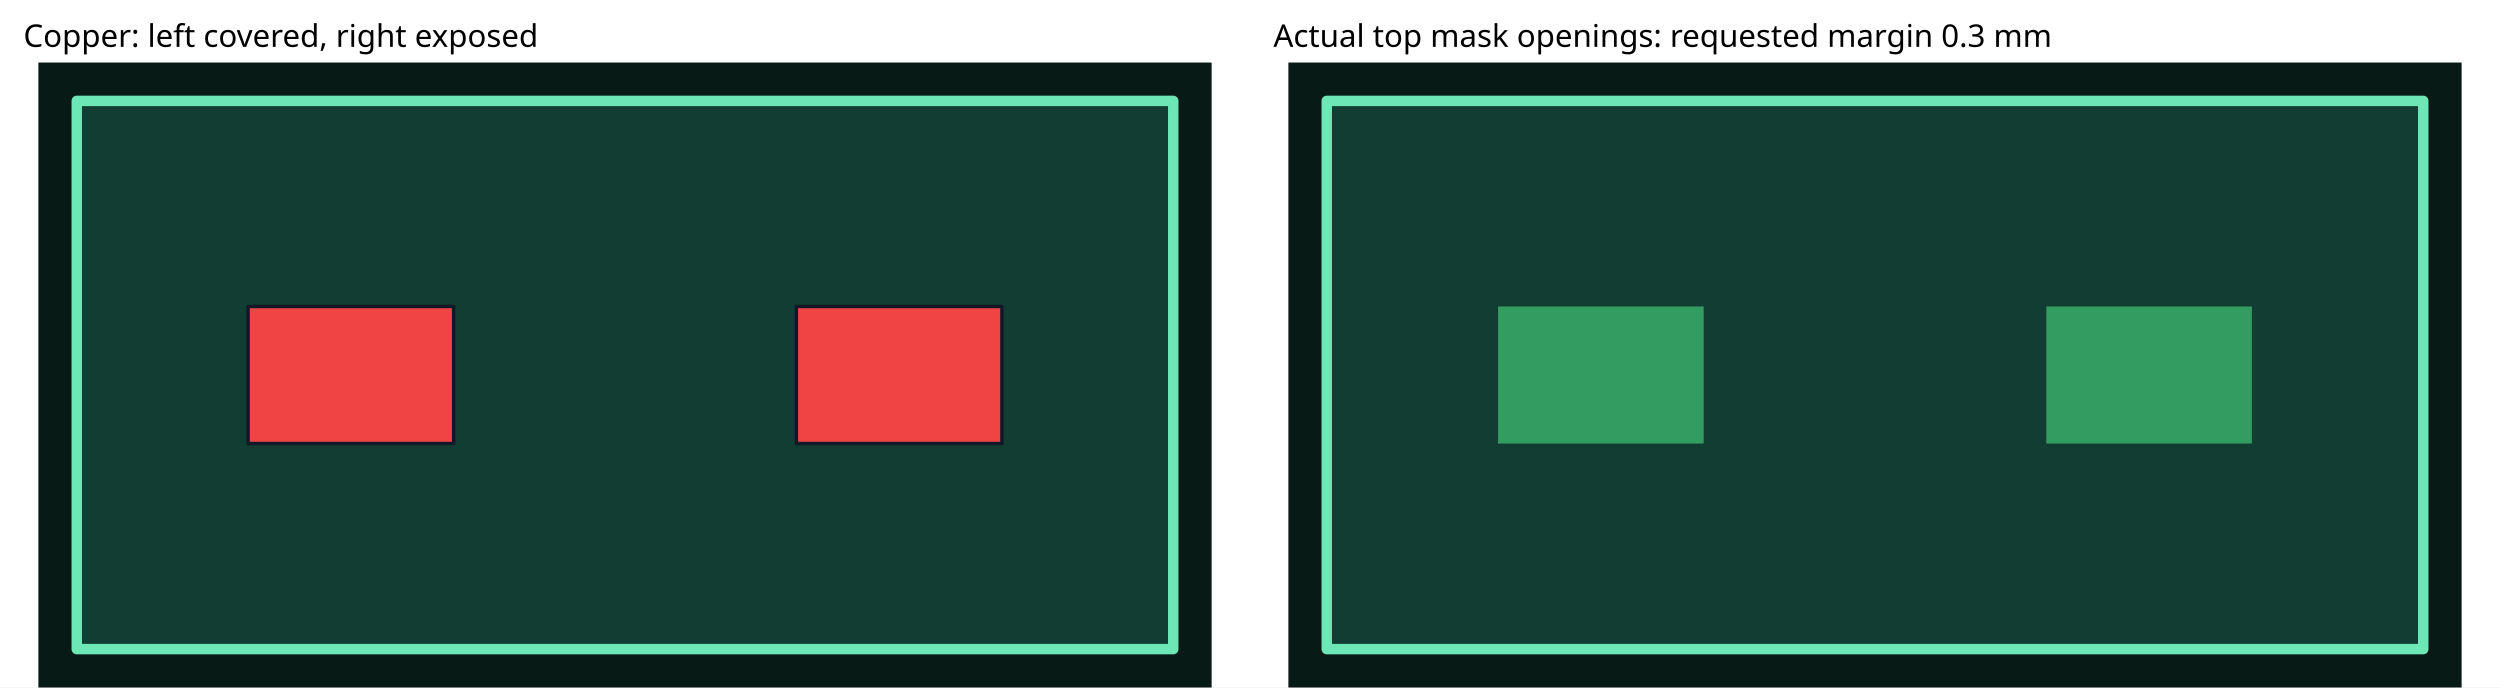
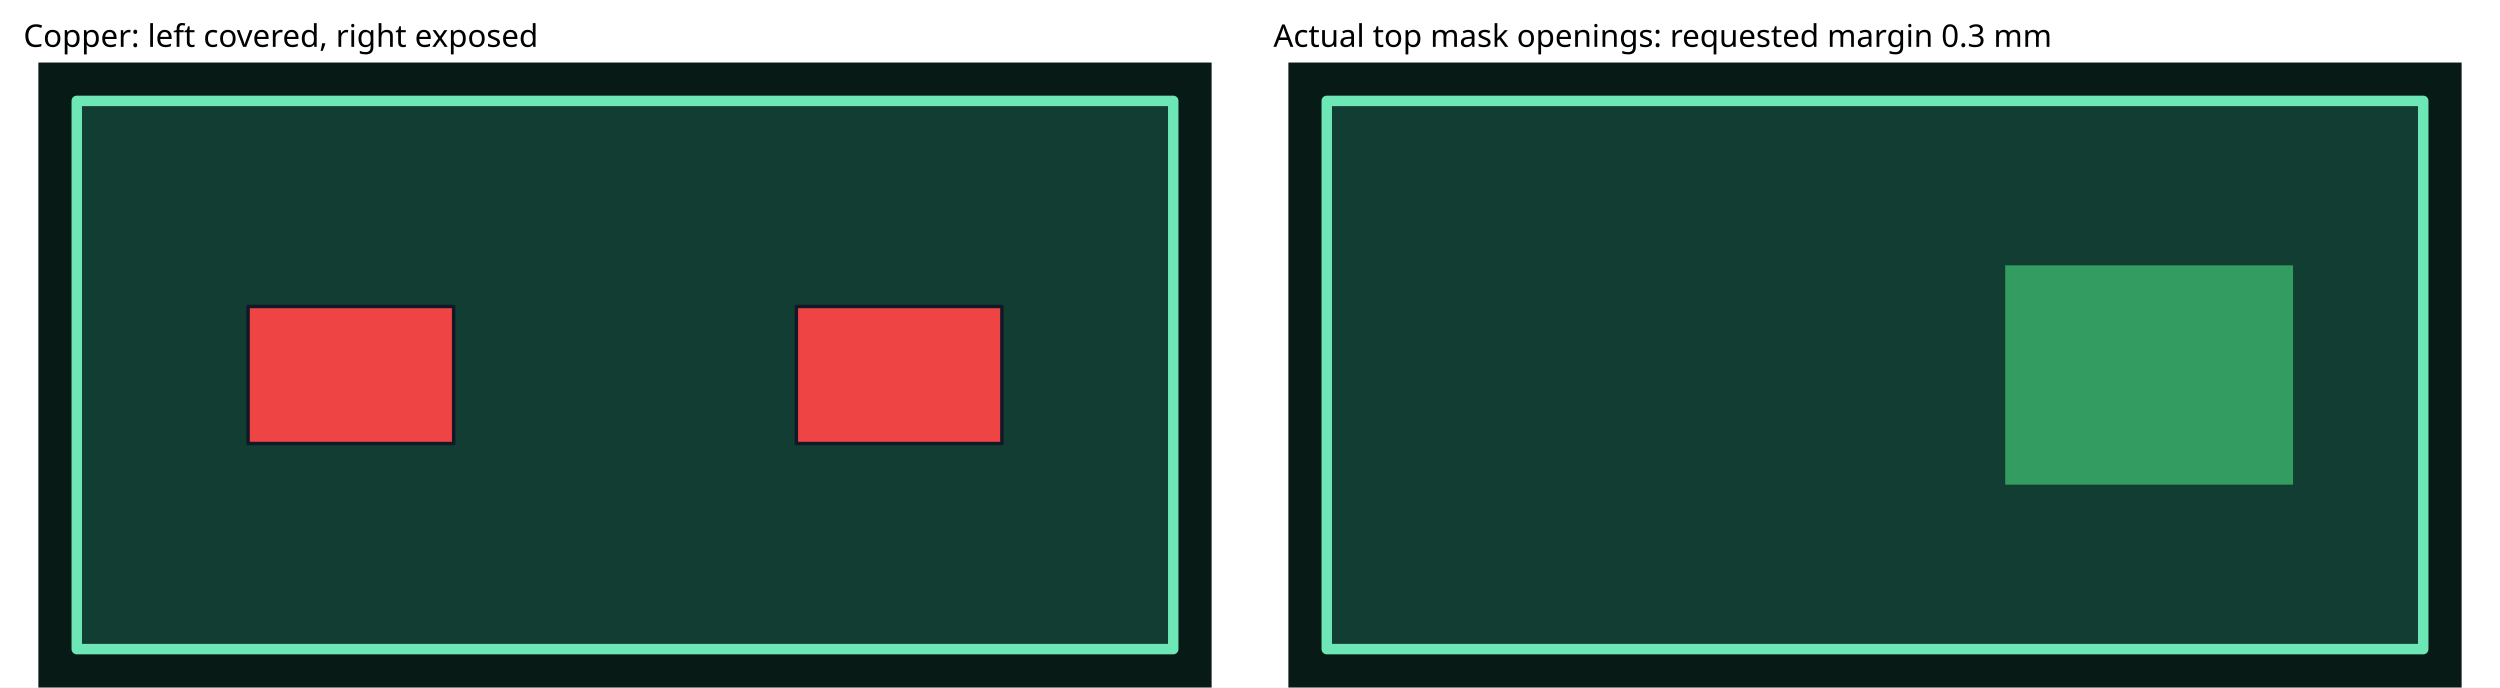
<svg xmlns="http://www.w3.org/2000/svg" width="1280" height="352">
  <rect width="1280" height="352" fill="white" />
  <g font-family="sans-serif" font-size="16">
    <text x="12" y="24">Copper: left covered, right exposed</text>
    <text x="652" y="24">Actual top mask openings: requested margin 0.3 mm</text>
  </g>
  <svg x="0" y="32" width="640" height="320" viewBox="0 0 337.008 179.528" role="img" aria-label="Altium PCB — TOP" class="altium-pcb" data-renderer="altiumts">
    <rect width="100%" height="100%" fill="#071a16" />
    <g stroke-linecap="round" stroke-linejoin="round">
      <polygon data-record="BoardOutline" points="11.024,168.504 325.984,168.504 325.984,11.024 11.024,11.024 11.024,168.504" fill="#123d32" stroke="#6ee7b7" stroke-width="3" />
      <g data-record="Pad" data-layer="TOP" data-pad-name="1" data-pad-shape="RECTANGLE" data-pad-stack-layer="0" data-pad-stack-mode="SIMPLE" data-plated="true">
        <rect x="60.236" y="70.079" width="59.055" height="39.37" fill="#ef4444" stroke="#111827" stroke-width="1" />
      </g>
      <g data-record="Pad" data-layer="TOP" data-pad-name="1" data-pad-shape="RECTANGLE" data-pad-stack-layer="0" data-pad-stack-mode="SIMPLE" data-plated="true">
        <rect x="217.717" y="70.079" width="59.055" height="39.37" fill="#ef4444" stroke="#111827" stroke-width="1" />
      </g>
    </g>
  </svg>
  <svg x="640" y="32" width="640" height="320" viewBox="0 0 337.008 179.528" role="img" aria-label="Altium PCB — TOPSOLDER" class="altium-pcb" data-renderer="altiumts">
    <rect width="100%" height="100%" fill="#071a16" />
    <g stroke-linecap="round" stroke-linejoin="round">
      <polygon data-record="BoardOutline" points="11.024,168.504 325.984,168.504 325.984,11.024 11.024,11.024 11.024,168.504" fill="#123d32" stroke="#6ee7b7" stroke-width="3" />
      <g data-record="Pad" data-layer="TOPSOLDER" data-solder-mask-opening="true" fill-opacity="0.6" data-pad-name="1" data-pad-shape="RECTANGLE" data-pad-stack-layer="0" data-plated="true">
-         <rect x="60.236" y="70.079" width="59.055" height="39.37" fill="#4ade80" />
-       </g>
-       <g data-record="Pad" data-layer="TOPSOLDER" data-solder-mask-opening="true" fill-opacity="0.6" data-pad-name="1" data-pad-shape="RECTANGLE" data-pad-stack-layer="0" data-plated="true">
-         <rect x="217.717" y="70.079" width="59.055" height="39.37" fill="#4ade80" />
+         <rect x="205.906" y="58.268" width="82.677" height="62.992" fill="#4ade80" />
      </g>
    </g>
  </svg>
</svg>
